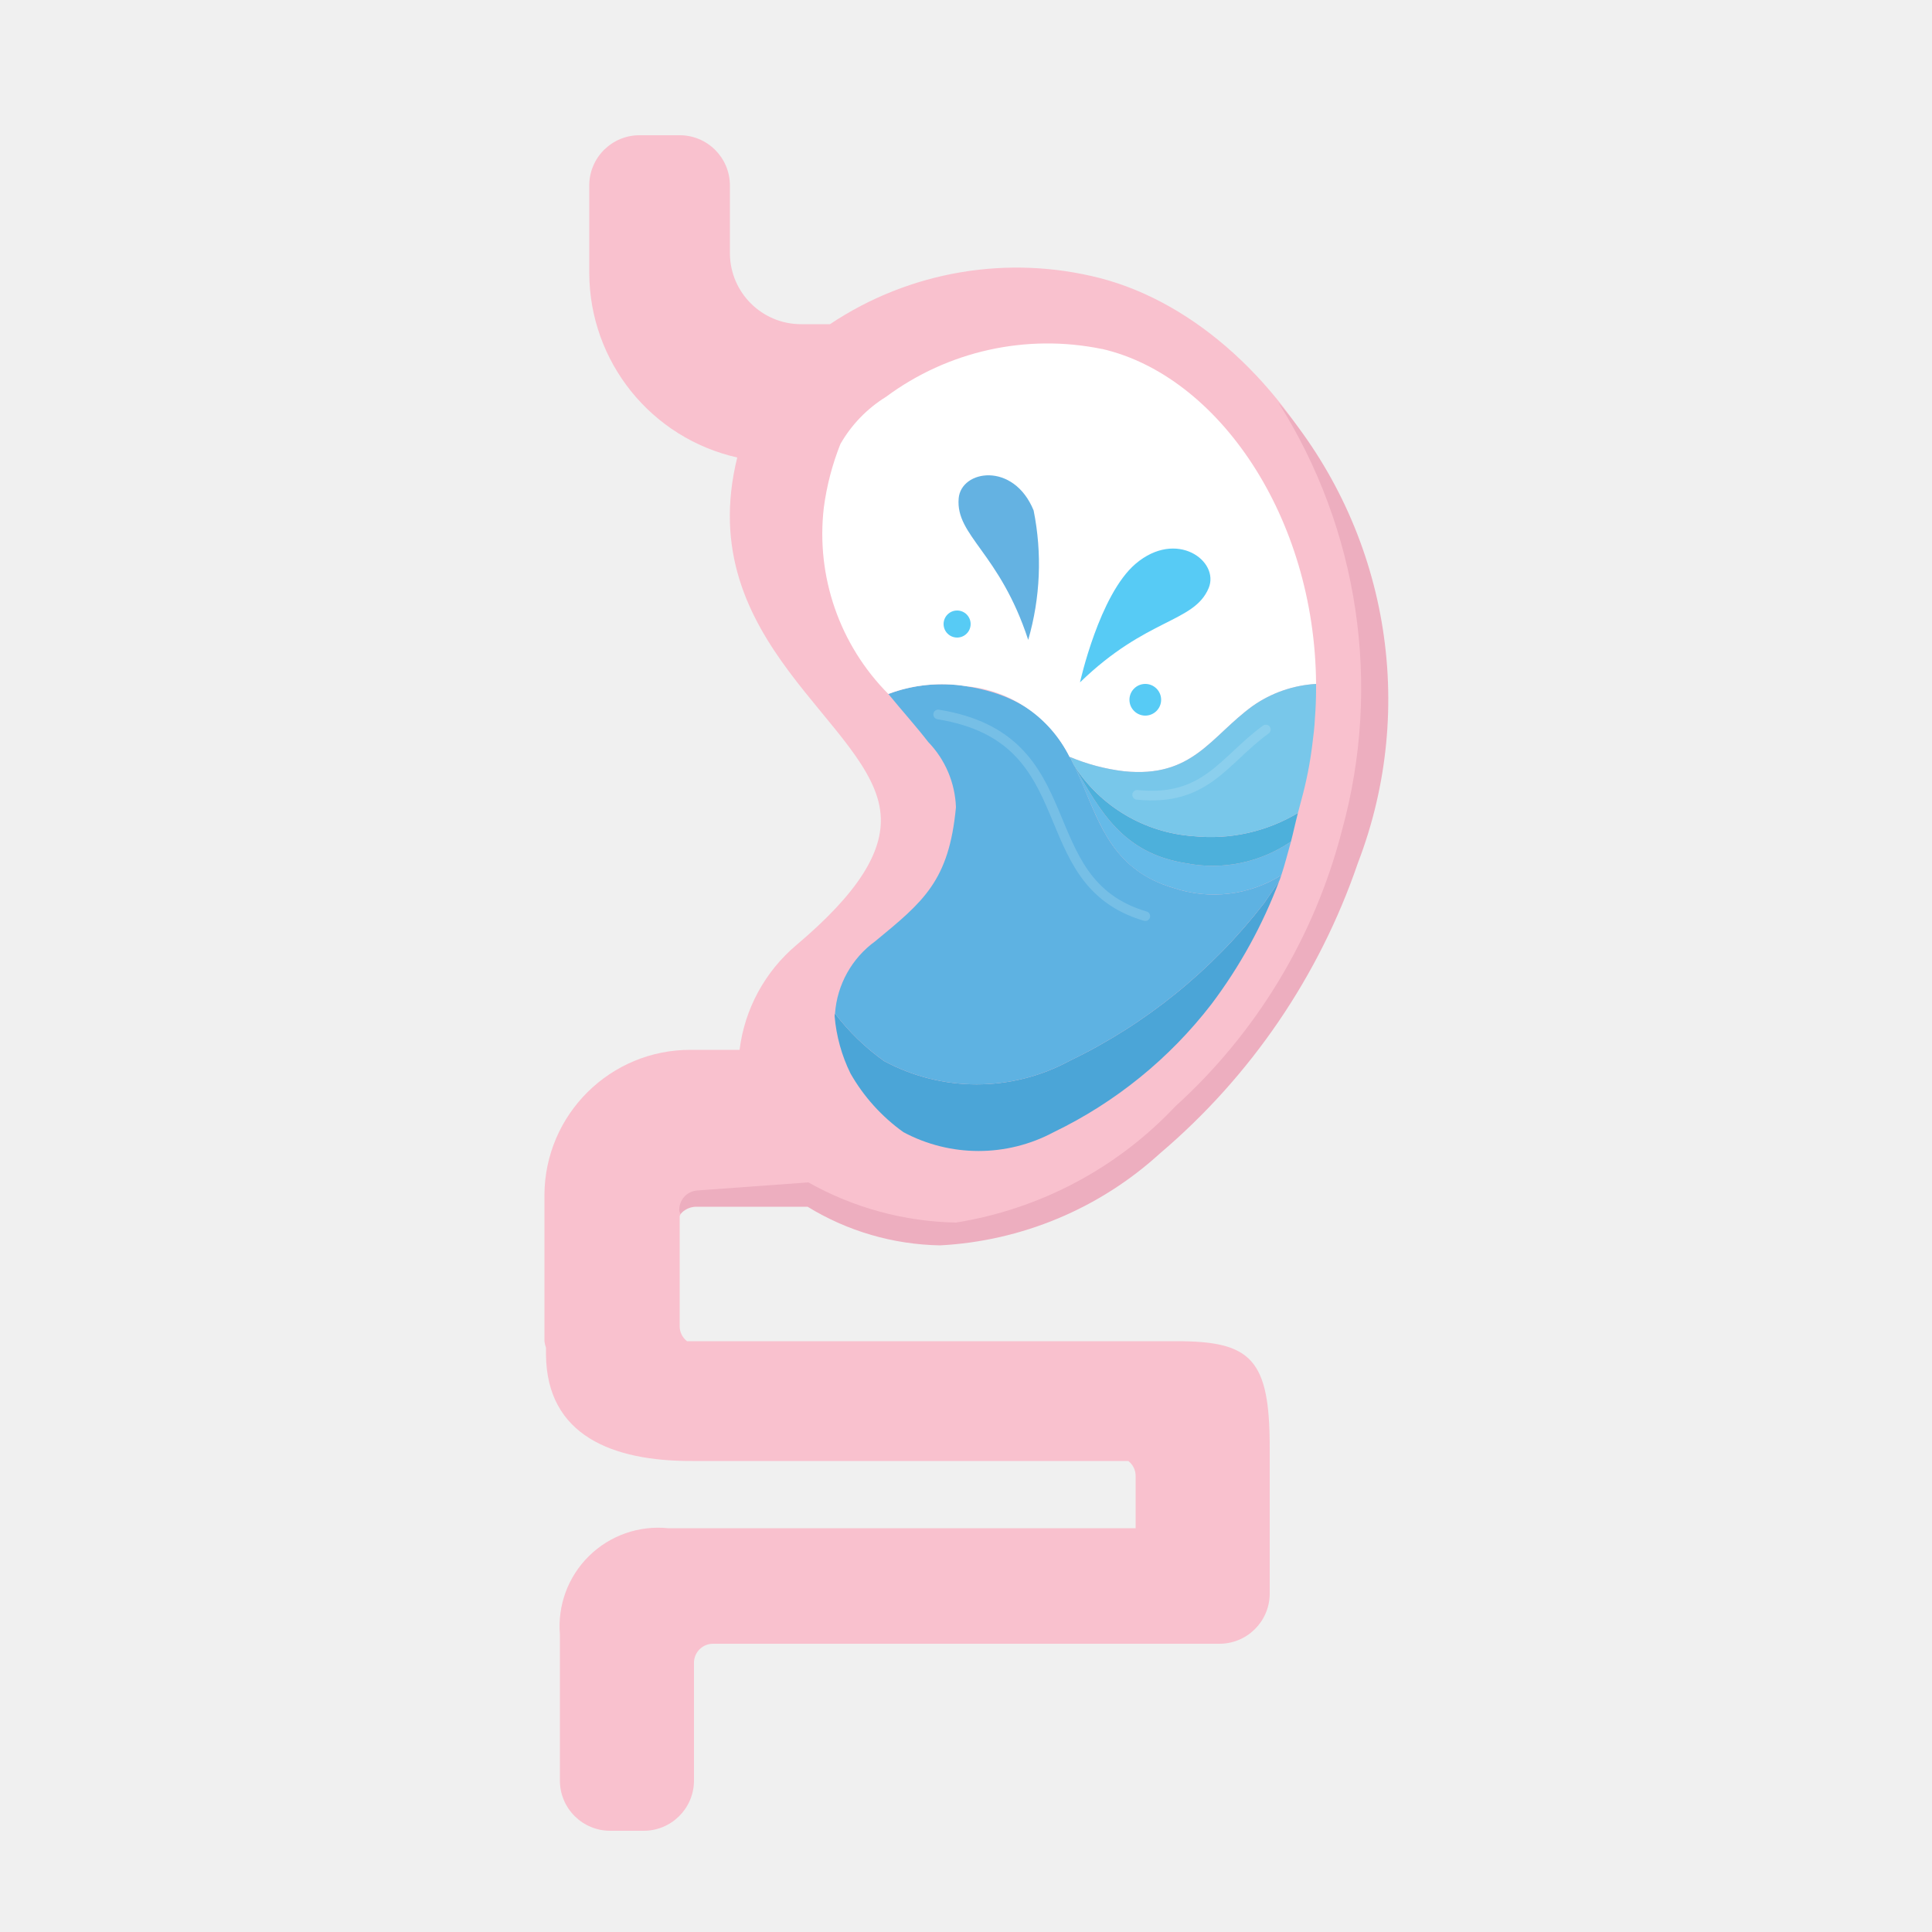
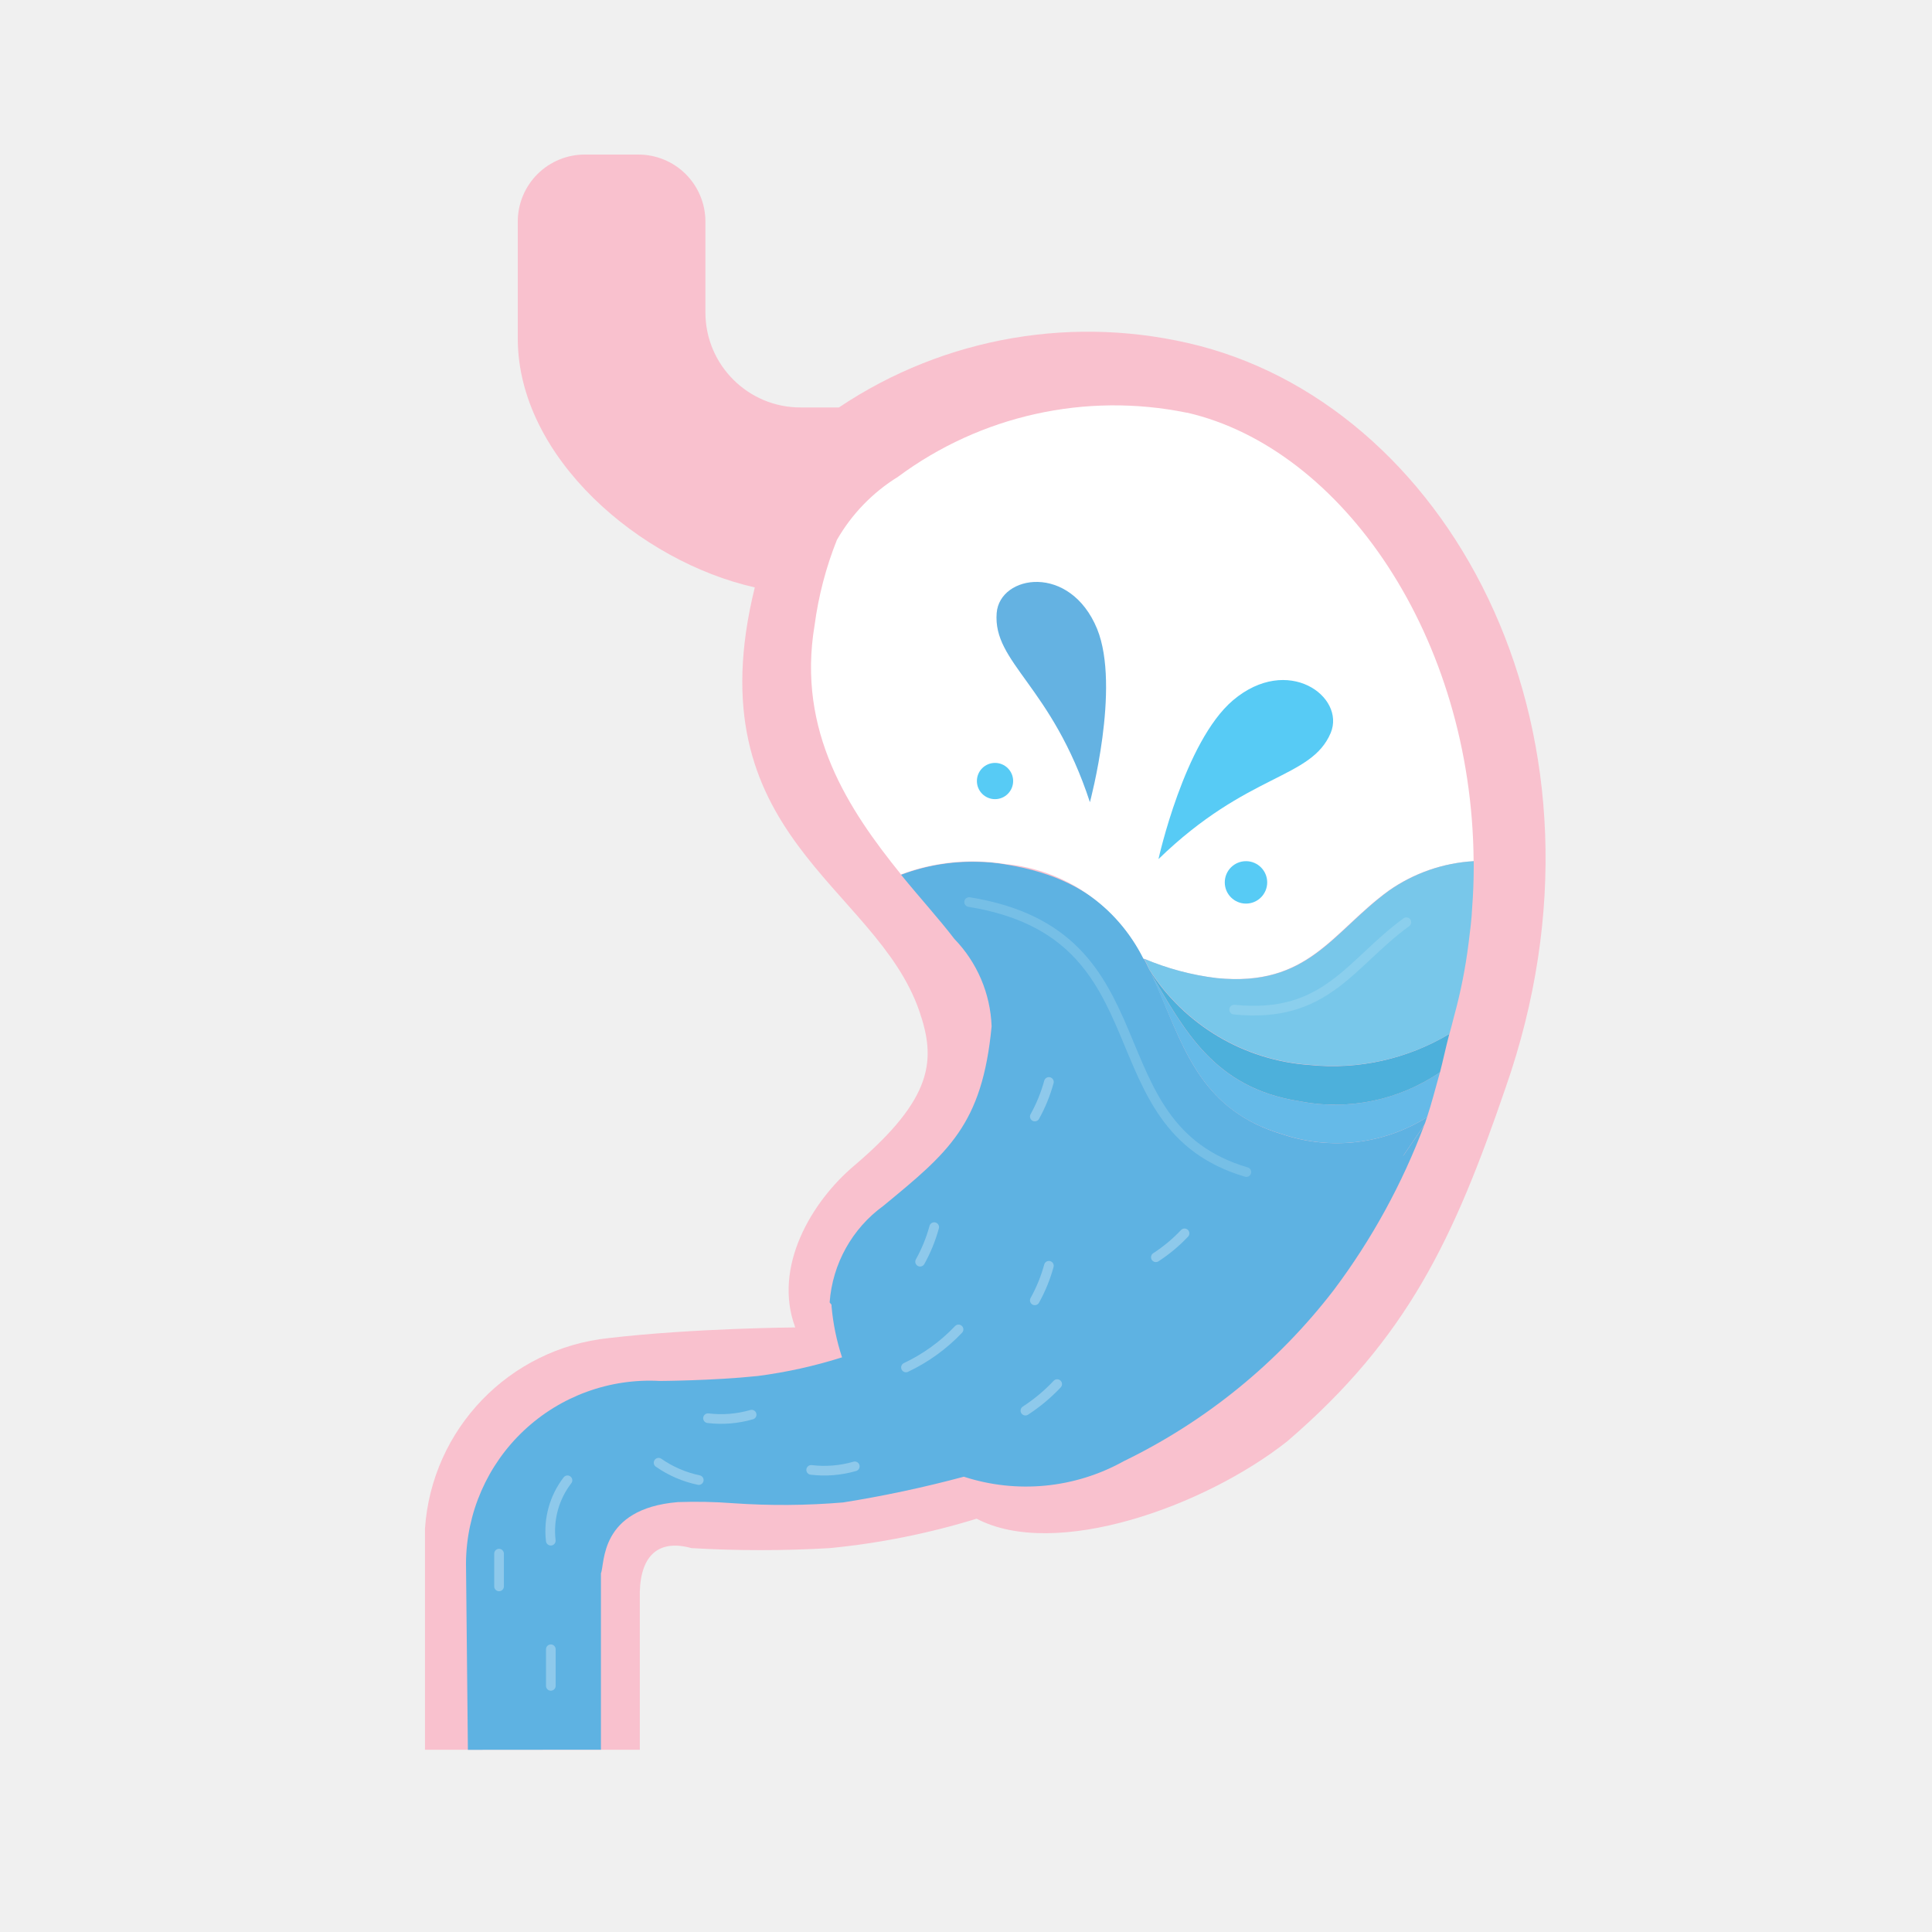
<svg xmlns="http://www.w3.org/2000/svg" width="50" height="50" viewBox="0 0 50 50">
  <defs>
    <style>
-             .cls-1,.cls-6{fill:none}.cls-2{fill:#f9c1ce}.cls-3{fill:#edaebf}.cls-4{fill:#4ba5d7}.cls-5{fill:#5eb2e2}.cls-6{stroke:#cdecf6;stroke-linecap:round;stroke-miterlimit:10;stroke-width:.25px;opacity:.22}.cls-7{fill:#fff}.cls-8{fill:#65bae8}.cls-9{fill:#4db0db}.cls-10{fill:#78c7ea}.cls-11{fill:#57cbf5}.cls-12{fill:#64b2e2}
+             .cls-1{fill:#f9c1ce}.cls-2{fill:#5eb2e2}.cls-10,.cls-11,.cls-3{fill:none}.cls-3{stroke:#cdecf6;stroke-miterlimit:10;opacity:.22}.cls-10,.cls-3{stroke-linecap:round;stroke-width:.25px}.cls-4{fill:#fff}.cls-5{fill:#65bae8}.cls-6{fill:#4db0db}.cls-7{fill:#78c7ea}.cls-8{fill:#57cbf5}.cls-9{fill:#64b2e2}.cls-10{stroke:rgba(255,255,255,.3)}
        </style>
  </defs>
-   <g id="그룹_3260" data-name="그룹 3260" transform="translate(-124.38 -.93)">
-     <path id="사각형_1945_1_" d="M0 0h50v50H0z" class="cls-1" transform="translate(124.38 .93)" />
-     <path id="패스_3721" d="M142.44 32.09h2.88a6.687 6.687 0 0 0 3.42 1.01 9.138 9.138 0 0 0 5.67-2.38 17.263 17.263 0 0 0 5.1-7.51c2.37-6.75-1.71-13.79-6.65-15.08a8.7 8.7 0 0 0-7 1.19h-.74a1.842 1.842 0 0 1-1.85-1.83V5.72a1.3 1.3 0 0 0-1.31-1.29h-1.02a1.3 1.3 0 0 0-1.31 1.29V8a4.909 4.909 0 0 0 3.83 4.77c-1.19 4.81 3.53 6.89 3.71 9.24.08.98-.61 2.05-2.17 3.37a4.229 4.229 0 0 0-1.48 2.72h-1.26a3.773 3.773 0 0 0-3.79 3.75v3.79a.847.847 0 0 0 .04.17v.18c.02 2.09 1.72 2.76 3.79 2.75h11.28a.488.488 0 0 1 .19.38v1.36h-12.1a2.551 2.551 0 0 0-2.8 2.75v3.79a1.3 1.3 0 0 0 1.31 1.29h.85a1.3 1.3 0 0 0 1.31-1.29v-3.06a.493.493 0 0 1 .5-.49h13.09a1.3 1.3 0 0 0 1.31-1.29v-3.79c0-2.29-.48-2.75-2.41-2.75h-12.67a.488.488 0 0 1-.19-.38V32.4a.518.518 0 0 1 .47-.31z" class="cls-2" data-name="패스 3721" />
-     <path id="패스_3722" d="M159.52 23.27a17.136 17.136 0 0 1-5.12 7.51 9.159 9.159 0 0 1-5.69 2.38 6.781 6.781 0 0 1-3.43-1h-2.89a.546.546 0 0 0-.4.19l-.03-.08a.5.5 0 0 1 .46-.53l2.88-.21a8.108 8.108 0 0 0 3.82 1.04 9.954 9.954 0 0 0 5.68-3.01 14.522 14.522 0 0 0 4.31-7.14 13.838 13.838 0 0 0-1.65-11.08 11.8 11.8 0 0 1 2.06 11.93z" class="cls-3" data-name="패스 3722" />
-     <path id="패스_3723" d="M157.49 23.72a12.8 12.8 0 0 1-1.76 3.2 11.42 11.42 0 0 1-4.08 3.31 4.123 4.123 0 0 1-3.89 0 4.773 4.773 0 0 1-1.37-1.52 4.154 4.154 0 0 1-.41-1.48.17.17 0 0 1 .01-.07 5.89 5.89 0 0 0 1.27 1.23 5.052 5.052 0 0 0 4.79 0 14.079 14.079 0 0 0 5.04-4.08c.14-.21.28-.4.4-.59z" class="cls-4" data-name="패스 3723" />
-     <path id="패스_3724" d="M157.54 23.58c-.02.05-.03.1-.05.14-.12.19-.26.38-.4.59a14.079 14.079 0 0 1-5.04 4.08 5.052 5.052 0 0 1-4.79 0 5.89 5.89 0 0 1-1.27-1.23 2.536 2.536 0 0 1 1.04-1.87c1.25-1.03 1.91-1.56 2.09-3.47a2.563 2.563 0 0 0-.72-1.69c-.3-.39-.67-.8-1.03-1.24a3.9 3.9 0 0 1 1.48-.25 3.391 3.391 0 0 1 .54.05c3.89.63 2.31 4.32 5.36 5.22a3.288 3.288 0 0 0 2.79-.33z" class="cls-5" data-name="패스 3724" />
-     <path id="패스_3725" d="M148.66 19.42c3.89.63 2.31 4.32 5.36 5.22" class="cls-6" data-name="패스 3725" />
-     <path id="패스_3726" d="M158.44 18.63a3.177 3.177 0 0 0-1.64.57c-1.09.79-1.55 1.87-3.33 1.69a5.2 5.2 0 0 1-1.4-.37h-.01a3.326 3.326 0 0 0-2.67-1.83 3.937 3.937 0 0 0-2.02.2 5.875 5.875 0 0 1-1.67-4.82 6.894 6.894 0 0 1 .43-1.65 3.454 3.454 0 0 1 1.18-1.22 7.012 7.012 0 0 1 5.58-1.24h.01c3 .69 5.51 4.34 5.54 8.67z" class="cls-7" data-name="패스 3726" />
-     <path id="패스_3727" d="M157.79 22.71c-.09.32-.16.6-.25.87a3.288 3.288 0 0 1-2.79.33c-1.72-.5-1.96-1.9-2.56-3.13.65 1.1 1.22 2.23 2.88 2.49a3.584 3.584 0 0 0 2.72-.56z" class="cls-8" data-name="패스 3727" />
-     <path id="패스_3728" d="M157.97 21.97c-.07.27-.12.51-.18.74a3.584 3.584 0 0 1-2.72.56c-1.66-.26-2.23-1.39-2.88-2.49-.01-.02-.01-.03-.02-.05a4 4 0 0 0 3.1 1.84 4.391 4.391 0 0 0 2.7-.6z" class="cls-9" data-name="패스 3728" />
-     <path id="패스_3729" d="M158.44 18.63v.11q0 .39-.03.78c-.01.23-.04.46-.07.7a10.044 10.044 0 0 1-.28 1.41c-.03.12-.06.23-.09.34a4.391 4.391 0 0 1-2.7.6 4 4 0 0 1-3.1-1.84c-.03-.07-.07-.15-.1-.21a5.2 5.2 0 0 0 1.4.37c1.78.18 2.24-.9 3.33-1.69a3.177 3.177 0 0 1 1.64-.57z" class="cls-10" data-name="패스 3729" />
-     <path id="패스_3730" d="M153.81 21.5c1.78.18 2.24-.9 3.33-1.69" class="cls-6" data-name="패스 3730" />
-     <path id="패스_3731" d="M152.33 18.59s.5-2.27 1.44-3.07c1.06-.9 2.18-.07 1.89.63-.38.9-1.6.76-3.33 2.44z" class="cls-11" data-name="패스 3731" />
-     <path id="패스_3732" d="M150.99 17.49a7.046 7.046 0 0 0 .14-3.35c-.52-1.27-1.88-1.05-1.94-.31-.08.97 1.06 1.4 1.8 3.66z" class="cls-12" data-name="패스 3732" />
-     <circle id="타원_963" cx=".35" cy=".35" r=".35" class="cls-11" data-name="타원 963" transform="translate(148.8 16.73)" />
-     <circle id="타원_964" cx=".41" cy=".41" r=".41" class="cls-11" data-name="타원 964" transform="translate(153.61 18.63)" />
+   <g id="그룹_3346" data-name="그룹 3346" transform="translate(-712 -698)">
+     <g id="그룹_3345" data-name="그룹 3345" transform="translate(-5.712 -.039)">
+       <g id="그룹_3344" data-name="그룹 3344" transform="translate(728.711 702.039)">
+         <path id="패스_3721" d="M144.988 41.034a30.573 30.573 0 0 0 3.58 0 19.306 19.306 0 0 0 3.8-.761c2.035 1.069 5.9-.314 8.035-2 3.122-2.677 4.32-5.257 5.654-9.152 3.162-9.036-1.325-17.475-7.915-19.2a11.576 11.576 0 0 0-9.338 1.593h-.987a2.461 2.461 0 0 1-2.468-2.45V6.7a1.734 1.734 0 0 0-1.749-1.731h-1.36a1.734 1.734 0 0 0-1.747 1.731v3.048c.013 3.065 3.16 5.754 6.134 6.423-1.587 6.439 3.124 7.688 4.257 10.962.427 1.243.393 2.239-1.688 4.006-1.094.924-2.108 2.614-1.522 4.184 0 0-2.621.018-4.825.275a5.322 5.322 0 0 0-4.758 4.935v5.72h5.56v-4.087c.027-.979.517-1.36 1.337-1.132z" class="cls-1" data-name="패스 3721" transform="translate(-138.092 -4.969)" />
+         <path id="합치기_25" d="M.049 16.182L0 11.35a4.755 4.755 0 0 1 5.017-4.714s1.383-.007 2.532-.128a12.617 12.617 0 0 0 2.183-.483A5.877 5.877 0 0 1 9.46 4.7a.243.243 0 0 1 .012-.1c.614.79 2.054.622 2.36.8 2.307 1.03 3.576 1.124 5.8 0A70.1 70.1 0 0 1 24.271.788c.187-.281.374-.536.534-.789a17.15 17.15 0 0 1-2.346 4.283 15.252 15.252 0 0 1-5.44 4.432 5.2 5.2 0 0 1-4.135.4 30.631 30.631 0 0 1-3.124.666 18.565 18.565 0 0 1-2.849.02 12.738 12.738 0 0 0-1.427-.029c-2.044.17-1.886 1.6-1.992 1.843v4.565z" class="cls-2" data-name="합치기 25" transform="translate(1.061 25.103)" />
+         <path id="패스_3724" d="M161.451 25.253c-.027.067-.04.134-.067.187-.161.254-.348.509-.535.79a18.847 18.847 0 0 1-6.747 5.462 6.762 6.762 0 0 1-6.412 0 7.884 7.884 0 0 1-1.7-1.646 3.394 3.394 0 0 1 1.392-2.5c1.673-1.379 2.557-2.088 2.8-4.645a3.43 3.43 0 0 0-.964-2.262c-.4-.522-.9-1.071-1.379-1.66a5.221 5.221 0 0 1 1.981-.335 4.539 4.539 0 0 1 .723.067c5.207.843 3.092 5.783 7.175 6.988a4.4 4.4 0 0 0 3.733-.446z" class="cls-2" data-name="패스 3724" transform="translate(-135.518 -.34)" />
+         <path id="패스_3725" d="M148.66 19.42c5.207.843 3.092 5.783 7.175 6.988" class="cls-3" data-name="패스 3725" transform="translate(-134.578 -.075)" />
+         <path id="패스_3726" d="M162.778 21.614a4.253 4.253 0 0 0-2.2.763c-1.459 1.058-2.075 2.5-4.458 2.262a6.964 6.964 0 0 1-1.874-.5h-.013a4.452 4.452 0 0 0-3.574-2.45 5.27 5.27 0 0 0-2.7.268c-1.352-1.673-2.7-3.695-2.236-6.452a9.23 9.23 0 0 1 .577-2.205 4.624 4.624 0 0 1 1.58-1.633 9.386 9.386 0 0 1 7.47-1.66h.013c4.015.925 7.375 5.811 7.415 11.607z" class="cls-4" data-name="패스 3726" transform="translate(-135.64 -3.327)" />
+         <path id="패스_3727" d="M159.686 23.364c-.12.428-.214.8-.335 1.165a4.4 4.4 0 0 1-3.735.442c-2.3-.669-2.624-2.543-3.427-4.19.87 1.472 1.633 2.985 3.855 3.333a4.8 4.8 0 0 0 3.642-.75z" class="cls-5" data-name="패스 3727" transform="translate(-133.419 .385)" />
+         <path id="패스_3728" d="M159.934 22.39c-.094.361-.161.683-.241.991a4.8 4.8 0 0 1-3.641.75c-2.222-.348-2.985-1.861-3.855-3.333-.013-.027-.013-.04-.027-.067a5.358 5.358 0 0 0 4.15 2.463 5.878 5.878 0 0 0 3.614-.804z" class="cls-6" data-name="패스 3728" transform="translate(-133.425 .368)" />
+         <path id="패스_3729" d="M160.6 18.63v.147q0 .522-.04 1.044c-.013.308-.054.616-.094.937a13.444 13.444 0 0 1-.375 1.887c-.04.161-.08.308-.12.455a5.878 5.878 0 0 1-3.614.8 5.358 5.358 0 0 1-4.15-2.463c-.04-.094-.094-.2-.134-.281a6.964 6.964 0 0 0 1.874.5c2.383.241 3-1.2 4.458-2.262a4.253 4.253 0 0 1 2.195-.764z" class="cls-7" data-name="패스 3729" transform="translate(-133.459 -.343)" />
+         <path id="패스_3730" d="M153.81 22.072c2.383.241 3-1.2 4.458-2.262" class="cls-3" data-name="패스 3730" transform="translate(-132.87 .057)" />
+         <path id="패스_3731" d="M152.33 19.763s.669-3.039 1.928-4.11c1.419-1.2 2.918-.094 2.53.843-.509 1.204-2.142 1.018-4.458 3.267z" class="cls-8" data-name="패스 3731" transform="translate(-133.348 -1.529)" />
+         <path id="패스_3732" d="M151.6 18.932s.8-2.972.187-4.484c-.7-1.7-2.517-1.406-2.6-.415-.103 1.298 1.423 1.874 2.413 4.899z" class="cls-9" data-name="패스 3732" transform="translate(-134.392 -2.171)" />
+         <circle id="타원_963" cx=".469" cy=".469" r=".469" class="cls-8" data-name="타원 963" transform="translate(14.283 15.744)" />
+         <circle id="타원_964" cx=".549" cy=".549" r=".549" class="cls-8" data-name="타원 964" transform="translate(20.698 18.287)" />
+       </g>
+       <path id="패스_3841" d="M18140.143 3481.831v.848" class="cls-10" data-name="패스 3841" transform="translate(-17409.516 -2743.584)" />
+       <path id="패스_3842" d="M18140.143 3481.831v.947" class="cls-10" data-name="패스 3842" transform="translate(-17408.176 -2741.109)" />
+       <path id="패스_3843" d="M18144.539 3477.993a2.834 2.834 0 0 0 1.129-.092" class="cls-10" data-name="패스 3843" transform="translate(-17405.834 -2741.913)" />
+       <path id="패스_3844" d="M18141.578 3478.3a2.149 2.149 0 0 0-.432 1.563" class="cls-10" data-name="패스 3844" transform="translate(-17409.18 -2741.951)" />
+       <path id="패스_3847" d="M.578 0A4.565 4.565 0 0 1 0 1.577" class="cls-10" data-name="패스 3847" transform="rotate(34 -826.31 1579.612)" />
+       <path id="패스_3849" d="M0 0a4.465 4.465 0 0 1 .072 1.069" class="cls-10" data-name="패스 3849" transform="rotate(53.98 -347.915 1098.388)" />
+       <path id="패스_3850" d="M0 0a4.027 4.027 0 0 1 .064.964" class="cls-10" data-name="패스 3850" transform="rotate(25.97 -1201.864 1978.115)" />
+       <path id="패스_3851" d="M0 0a4.027 4.027 0 0 1 .064.964" class="cls-10" data-name="패스 3851" transform="rotate(25.97 -1212.179 1980.493)" />
+       <path id="패스_3852" d="M0 0a4.027 4.027 0 0 1 .064.964" class="cls-10" data-name="패스 3852" transform="rotate(25.97 -1211.495 1973.557)" />
+       <path id="패스_3853" d="M0 0a4.027 4.027 0 0 1 .064.964" class="cls-10" data-name="패스 3853" transform="rotate(53.98 -342.437 1099.673)" />
+       <path id="패스_3854" d="M18144.539 3477.993a2.834 2.834 0 0 0 1.129-.092" class="cls-10" data-name="패스 3854" transform="translate(-17408.504 -2743.251)" />
+       <path id="패스_3855" d="M0 .092A2.834 2.834 0 0 0 1.129 0" class="cls-10" data-name="패스 3855" transform="rotate(28 -1108.193 1841.466)" />
+     </g>
+     <path id="사각형_3065" d="M0 0h50v50H0z" class="cls-11" data-name="사각형 3065" transform="translate(712 698)" />
  </g>
</svg>
